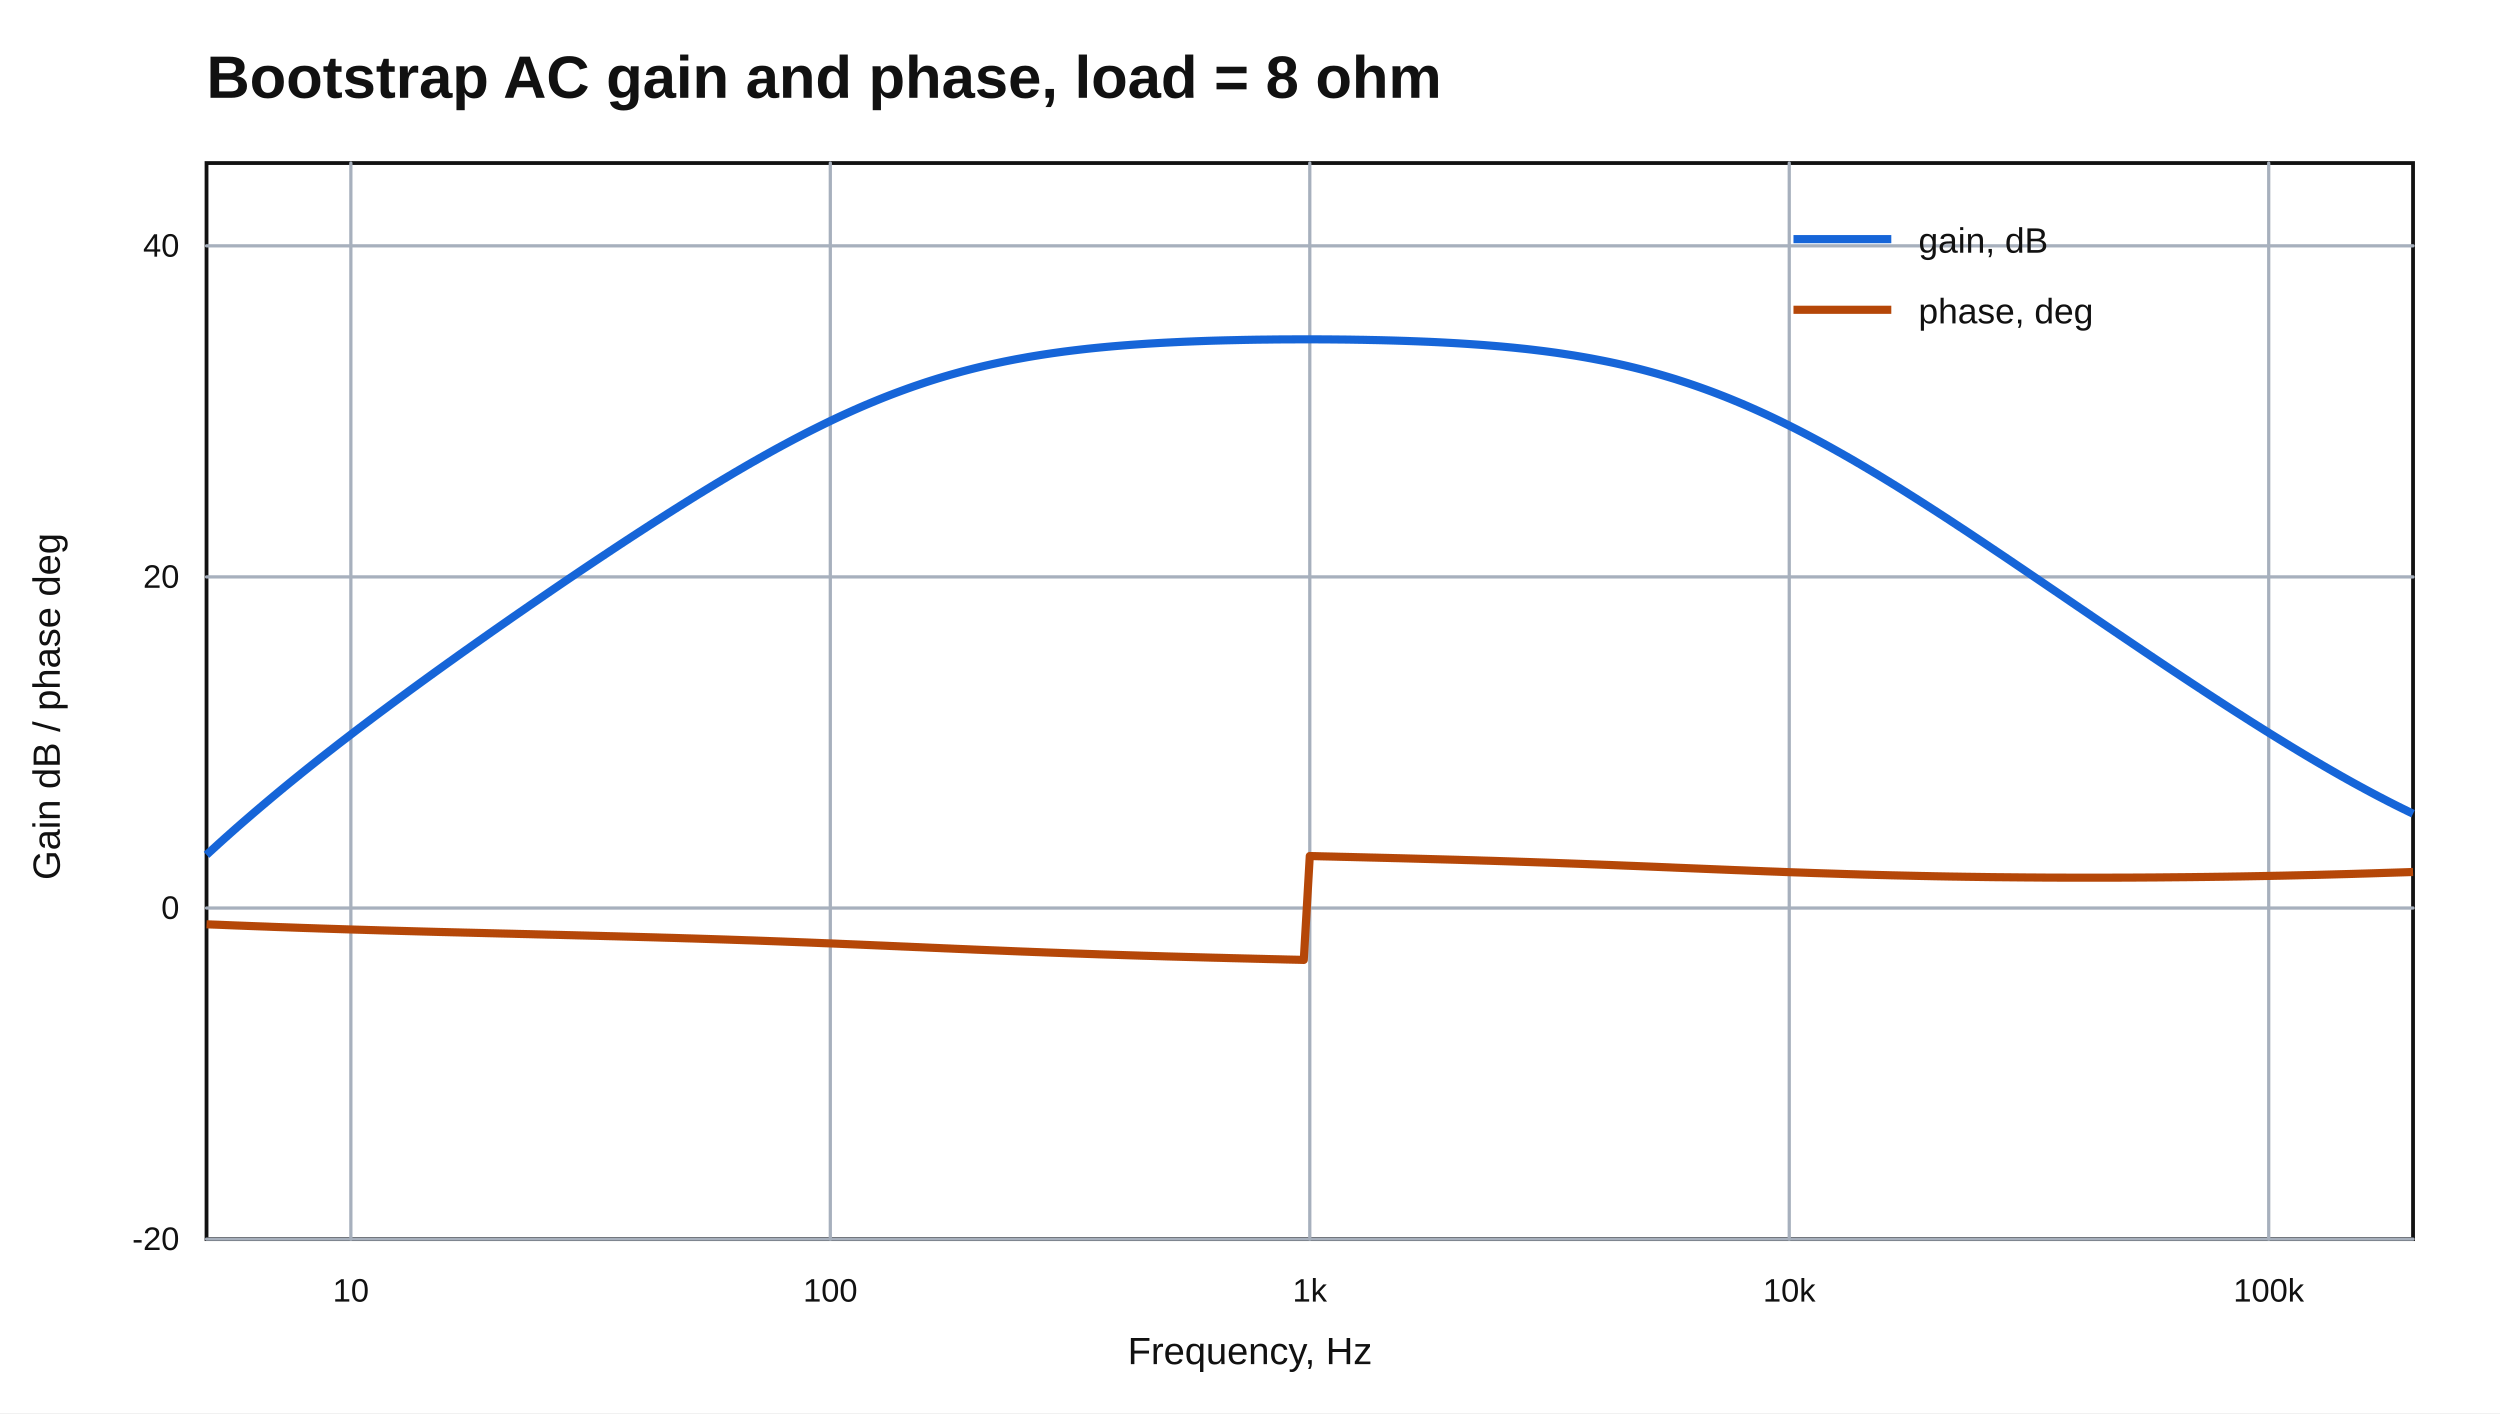
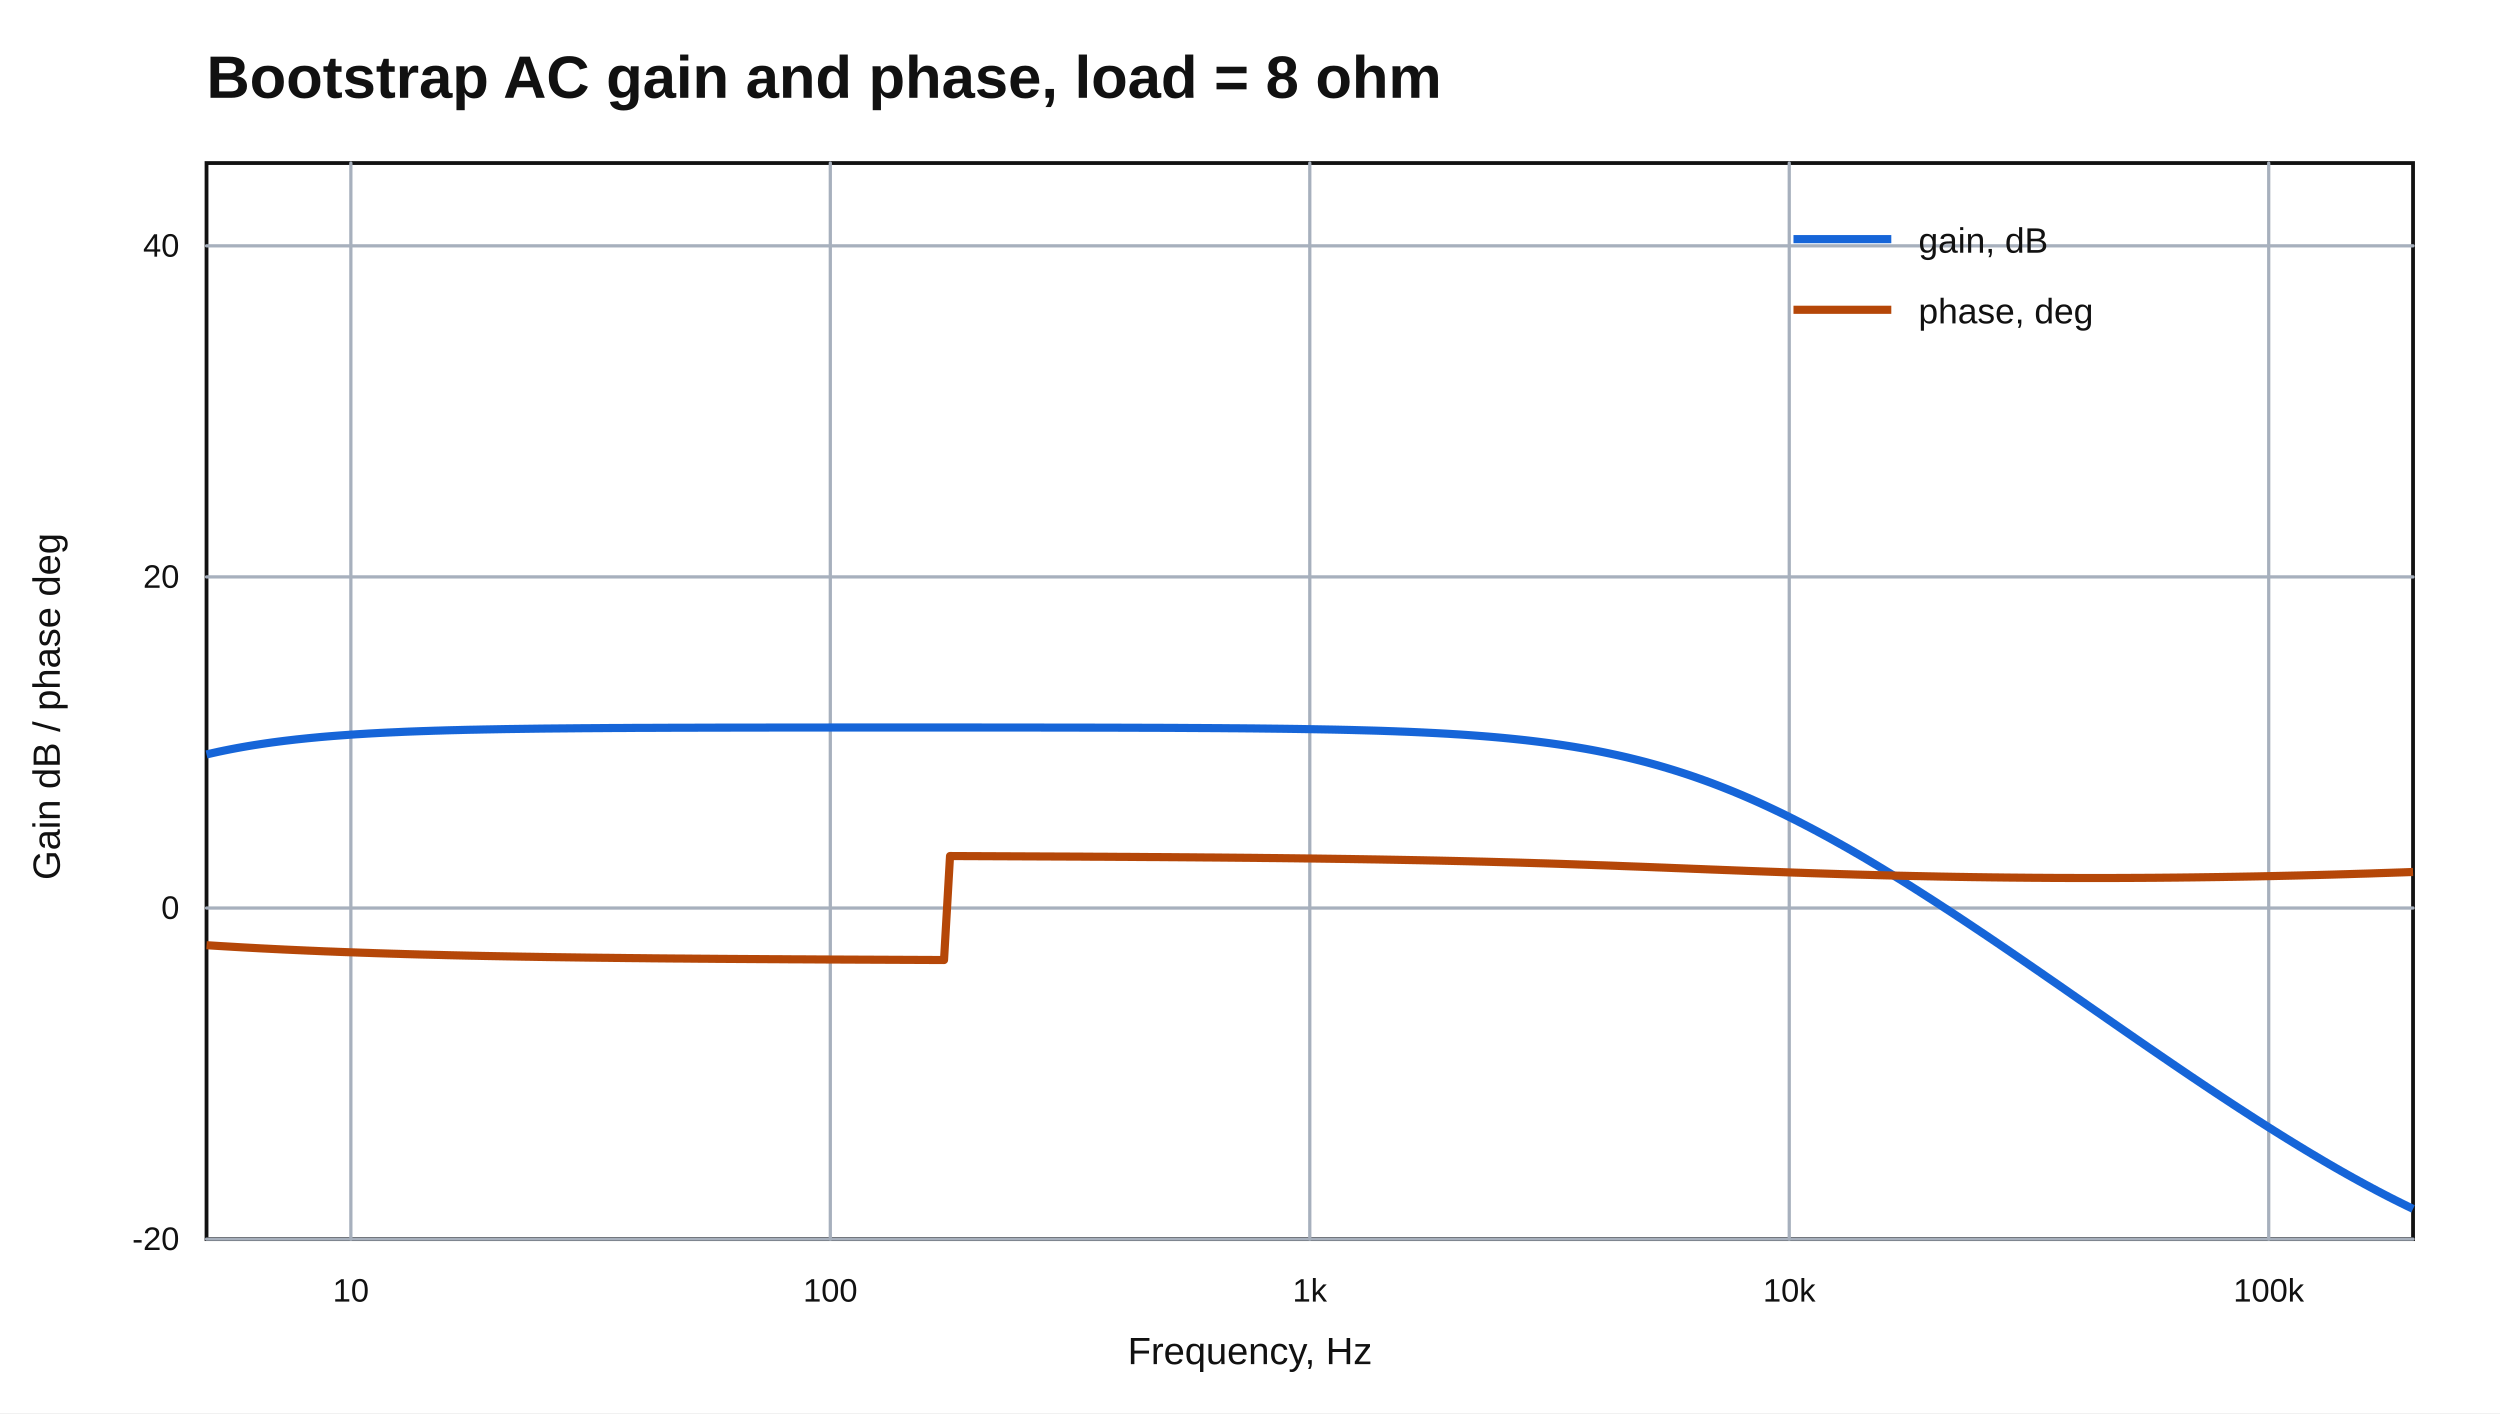
<svg xmlns="http://www.w3.org/2000/svg" width="920" height="520" viewBox="0 0 920 520">
  <defs>
    <style>
.wire{stroke:#111;stroke-width:2.6;fill:none;stroke-linecap:round;stroke-linejoin:round}
.thin{stroke:#a7b0bd;stroke-width:1.2;fill:none;stroke-linecap:round;stroke-linejoin:round}
.axis{stroke:#111;stroke-width:1.4;fill:none}
.blue{stroke:#1665d8;stroke-width:3;fill:none;stroke-linecap:round;stroke-linejoin:round}
.green{stroke:#13795b;stroke-width:3;fill:none;stroke-linecap:round;stroke-linejoin:round}
.orange{stroke:#b54708;stroke-width:3;fill:none;stroke-linecap:round;stroke-linejoin:round}
.node{fill:#111;stroke:none}
</style>
  </defs>
  <rect width="100%" height="100%" fill="#fff" />
  <text x="76" y="36" font-family="Arial, Helvetica, sans-serif" font-size="22" font-weight="700" text-anchor="start" fill="#111">Bootstrap AC gain and phase, load = 8 ohm</text>
  <rect x="76" y="60" width="812" height="396" fill="#fff" stroke="#111" stroke-width="1.4" />
  <line x1="129.115" y1="60" x2="129.115" y2="456" class="thin" />
  <text x="129.115" y="479" font-family="Arial, Helvetica, sans-serif" font-size="12" font-weight="400" text-anchor="middle" fill="#111">10</text>
  <line x1="305.557" y1="60" x2="305.557" y2="456" class="thin" />
  <text x="305.557" y="479" font-family="Arial, Helvetica, sans-serif" font-size="12" font-weight="400" text-anchor="middle" fill="#111">100</text>
  <line x1="482" y1="60" x2="482" y2="456" class="thin" />
  <text x="482" y="479" font-family="Arial, Helvetica, sans-serif" font-size="12" font-weight="400" text-anchor="middle" fill="#111">1k</text>
  <line x1="658.443" y1="60" x2="658.443" y2="456" class="thin" />
  <text x="658.443" y="479" font-family="Arial, Helvetica, sans-serif" font-size="12" font-weight="400" text-anchor="middle" fill="#111">10k</text>
  <line x1="834.885" y1="60" x2="834.885" y2="456" class="thin" />
  <text x="834.885" y="479" font-family="Arial, Helvetica, sans-serif" font-size="12" font-weight="400" text-anchor="middle" fill="#111">100k</text>
  <line x1="76" y1="456" x2="888" y2="456" class="thin" />
  <text x="66" y="460" font-family="Arial, Helvetica, sans-serif" font-size="12" font-weight="400" text-anchor="end" fill="#111">-20</text>
  <line x1="76" y1="334.154" x2="888" y2="334.154" class="thin" />
  <text x="66" y="338.154" font-family="Arial, Helvetica, sans-serif" font-size="12" font-weight="400" text-anchor="end" fill="#111">0</text>
  <line x1="76" y1="212.308" x2="888" y2="212.308" class="thin" />
  <text x="66" y="216.308" font-family="Arial, Helvetica, sans-serif" font-size="12" font-weight="400" text-anchor="end" fill="#111">20</text>
  <line x1="76" y1="90.462" x2="888" y2="90.462" class="thin" />
  <text x="66" y="94.462" font-family="Arial, Helvetica, sans-serif" font-size="12" font-weight="400" text-anchor="end" fill="#111">40</text>
-   <polyline points="76.00,314.59 78.21,312.57 80.41,310.56 82.62,308.57 84.83,306.60 87.03,304.65 89.24,302.72 91.45,300.81 93.65,298.91 95.86,297.03 98.07,295.16 100.27,293.31 102.48,291.47 104.68,289.65 106.89,287.84 109.10,286.05 111.30,284.27 113.51,282.50 115.72,280.74 117.92,278.99 120.13,277.26 122.34,275.54 124.54,273.82 126.75,272.12 128.96,270.43 131.16,268.74 133.37,267.07 135.58,265.40 137.78,263.74 139.99,262.09 142.20,260.45 144.40,258.81 146.61,257.18 148.82,255.56 151.02,253.94 153.23,252.33 155.43,250.73 157.64,249.13 159.85,247.53 162.05,245.95 164.26,244.36 166.47,242.79 168.67,241.21 170.88,239.64 173.09,238.08 175.29,236.52 177.50,234.97 179.71,233.41 181.91,231.87 184.12,230.33 186.33,228.79 188.53,227.25 190.74,225.72 192.95,224.20 195.15,222.67 197.36,221.16 199.57,219.64 201.77,218.13 203.98,216.62 206.18,215.12 208.39,213.62 210.60,212.13 212.80,210.64 215.01,209.15 217.22,207.67 219.42,206.20 221.63,204.73 223.84,203.26 226.04,201.80 228.25,200.34 230.46,198.89 232.66,197.45 234.87,196.01 237.08,194.58 239.28,193.15 241.49,191.73 243.70,190.32 245.90,188.91 248.11,187.51 250.32,186.12 252.52,184.74 254.73,183.36 256.93,181.99 259.14,180.64 261.35,179.29 263.55,177.95 265.76,176.62 267.97,175.31 270.17,174.00 272.38,172.71 274.59,171.42 276.79,170.15 279.00,168.90 281.21,167.65 283.41,166.42 285.62,165.20 287.83,164.00 290.03,162.82 292.24,161.64 294.45,160.49 296.65,159.35 298.86,158.23 301.07,157.13 303.27,156.04 305.48,154.97 307.68,153.92 309.89,152.89 312.10,151.88 314.30,150.89 316.51,149.92 318.72,148.97 320.92,148.05 323.13,147.14 325.34,146.25 327.54,145.39 329.75,144.55 331.96,143.73 334.16,142.93 336.37,142.15 338.58,141.40 340.78,140.66 342.99,139.95 345.20,139.26 347.40,138.60 349.61,137.95 351.82,137.33 354.02,136.72 356.23,136.14 358.43,135.58 360.64,135.04 362.85,134.52 365.05,134.02 367.26,133.54 369.47,133.07 371.67,132.63 373.88,132.20 376.09,131.80 378.29,131.40 380.50,131.03 382.71,130.67 384.91,130.33 387.12,130.00 389.33,129.69 391.53,129.39 393.74,129.11 395.95,128.84 398.15,128.58 400.36,128.33 402.57,128.10 404.77,127.88 406.98,127.67 409.18,127.47 411.39,127.28 413.60,127.10 415.80,126.93 418.01,126.77 420.22,126.62 422.42,126.47 424.63,126.34 426.84,126.21 429.04,126.09 431.25,125.98 433.46,125.87 435.66,125.77 437.87,125.68 440.08,125.59 442.28,125.51 444.49,125.43 446.70,125.36 448.90,125.30 451.11,125.24 453.32,125.19 455.52,125.14 457.73,125.09 459.93,125.05 462.14,125.01 464.35,124.98 466.55,124.96 468.76,124.93 470.97,124.91 473.17,124.90 475.38,124.89 477.59,124.88 479.79,124.88 482.00,124.88 484.21,124.88 486.41,124.89 488.62,124.90 490.83,124.92 493.03,124.94 495.24,124.96 497.45,124.99 499.65,125.03 501.86,125.06 504.07,125.11 506.27,125.15 508.48,125.20 510.68,125.26 512.89,125.32 515.10,125.39 517.30,125.46 519.51,125.54 521.72,125.62 523.92,125.71 526.13,125.80 528.34,125.90 530.54,126.01 532.75,126.13 534.96,126.25 537.16,126.38 539.37,126.52 541.58,126.67 543.78,126.82 545.99,126.98 548.20,127.16 550.40,127.34 552.61,127.53 554.82,127.74 557.02,127.95 559.23,128.18 561.43,128.41 563.64,128.66 565.85,128.93 568.05,129.20 570.26,129.49 572.47,129.79 574.67,130.11 576.88,130.45 579.09,130.79 581.29,131.16 583.50,131.54 585.71,131.94 587.91,132.36 590.12,132.79 592.33,133.24 594.53,133.71 596.74,134.20 598.95,134.71 601.15,135.24 603.36,135.79 605.57,136.37 607.77,136.96 609.98,137.57 612.18,138.21 614.39,138.87 616.60,139.54 618.80,140.25 621.01,140.97 623.22,141.72 625.42,142.49 627.63,143.28 629.84,144.09 632.04,144.93 634.25,145.79 636.46,146.67 638.66,147.58 640.87,148.50 643.08,149.45 645.28,150.42 647.49,151.41 649.70,152.42 651.90,153.45 654.11,154.51 656.32,155.58 658.52,156.67 660.73,157.78 662.93,158.91 665.14,160.06 667.35,161.23 669.55,162.41 671.76,163.61 673.97,164.83 676.17,166.06 678.38,167.31 680.59,168.57 682.79,169.85 685.00,171.14 687.21,172.45 689.41,173.76 691.62,175.09 693.83,176.44 696.03,177.79 698.24,179.15 700.45,180.53 702.65,181.92 704.86,183.31 707.07,184.72 709.27,186.13 711.48,187.55 713.68,188.98 715.89,190.41 718.10,191.86 720.30,193.31 722.51,194.76 724.72,196.22 726.92,197.69 729.13,199.16 731.34,200.64 733.54,202.12 735.75,203.60 737.96,205.08 740.16,206.57 742.37,208.07 744.58,209.56 746.78,211.06 748.99,212.56 751.20,214.06 753.40,215.56 755.61,217.06 757.82,218.56 760.02,220.06 762.23,221.57 764.43,223.07 766.64,224.57 768.85,226.07 771.05,227.57 773.26,229.07 775.47,230.57 777.67,232.06 779.88,233.56 782.09,235.05 784.29,236.54 786.50,238.03 788.71,239.52 790.91,241.00 793.12,242.48 795.33,243.96 797.53,245.43 799.74,246.90 801.95,248.37 804.15,249.83 806.36,251.29 808.57,252.74 810.77,254.19 812.98,255.64 815.18,257.07 817.39,258.51 819.60,259.94 821.80,261.36 824.01,262.77 826.22,264.18 828.42,265.59 830.63,266.98 832.84,268.37 835.04,269.75 837.25,271.12 839.46,272.48 841.66,273.84 843.87,275.18 846.08,276.52 848.28,277.84 850.49,279.16 852.70,280.46 854.90,281.75 857.11,283.03 859.32,284.30 861.52,285.56 863.73,286.80 865.93,288.03 868.14,289.24 870.35,290.44 872.55,291.62 874.76,292.79 876.97,293.94 879.17,295.08 881.38,296.20 883.59,297.30 885.79,298.38 888.00,299.45" fill="none" stroke="#1665d8" stroke-width="3" stroke-linejoin="round" />
+   <polyline points="76.00,277.64 78.21,277.13 80.41,276.64 82.62,276.18 84.83,275.74 87.03,275.32 89.24,274.92 91.45,274.54 93.65,274.18 95.86,273.84 98.07,273.51 100.27,273.20 102.48,272.91 104.68,272.63 106.89,272.37 109.10,272.11 111.30,271.88 113.51,271.65 115.72,271.44 117.92,271.23 120.13,271.04 122.34,270.86 124.54,270.69 126.75,270.53 128.96,270.37 131.16,270.22 133.37,270.09 135.58,269.95 137.78,269.83 139.99,269.71 142.20,269.60 144.40,269.50 146.61,269.40 148.82,269.30 151.02,269.21 153.23,269.13 155.43,269.05 157.64,268.98 159.85,268.90 162.05,268.84 164.26,268.77 166.47,268.71 168.67,268.66 170.88,268.60 173.09,268.55 175.29,268.51 177.50,268.46 179.71,268.42 181.91,268.38 184.12,268.34 186.33,268.30 188.53,268.27 190.74,268.24 192.95,268.21 195.15,268.18 197.36,268.15 199.57,268.12 201.77,268.10 203.98,268.08 206.18,268.06 208.39,268.04 210.60,268.02 212.80,268.00 215.01,267.98 217.22,267.97 219.42,267.95 221.63,267.94 223.84,267.92 226.04,267.91 228.25,267.90 230.46,267.89 232.66,267.87 234.87,267.86 237.08,267.85 239.28,267.85 241.49,267.84 243.70,267.83 245.90,267.82 248.11,267.81 250.32,267.81 252.52,267.80 254.73,267.80 256.93,267.79 259.14,267.78 261.35,267.78 263.55,267.77 265.76,267.77 267.97,267.77 270.17,267.76 272.38,267.76 274.59,267.75 276.79,267.75 279.00,267.75 281.21,267.75 283.41,267.74 285.62,267.74 287.83,267.74 290.03,267.74 292.24,267.73 294.45,267.73 296.65,267.73 298.86,267.73 301.07,267.73 303.27,267.73 305.48,267.72 307.68,267.72 309.89,267.72 312.10,267.72 314.30,267.72 316.51,267.72 318.72,267.72 320.92,267.72 323.13,267.72 325.34,267.72 327.54,267.72 329.75,267.72 331.96,267.72 334.16,267.72 336.37,267.72 338.58,267.72 340.78,267.72 342.99,267.72 345.20,267.72 347.40,267.72 349.61,267.72 351.82,267.72 354.02,267.72 356.23,267.72 358.43,267.72 360.64,267.72 362.85,267.73 365.05,267.73 367.26,267.73 369.47,267.73 371.67,267.73 373.88,267.73 376.09,267.74 378.29,267.74 380.50,267.74 382.71,267.74 384.91,267.75 387.12,267.75 389.33,267.75 391.53,267.75 393.74,267.76 395.95,267.76 398.15,267.77 400.36,267.77 402.57,267.77 404.77,267.78 406.98,267.78 409.18,267.79 411.39,267.79 413.60,267.80 415.80,267.81 418.01,267.81 420.22,267.82 422.42,267.83 424.63,267.84 426.84,267.84 429.04,267.85 431.25,267.86 433.46,267.87 435.66,267.88 437.87,267.90 440.08,267.91 442.28,267.92 444.49,267.93 446.70,267.95 448.90,267.96 451.11,267.98 453.32,268.00 455.52,268.01 457.73,268.03 459.93,268.05 462.14,268.07 464.35,268.10 466.55,268.12 468.76,268.15 470.97,268.17 473.17,268.20 475.38,268.23 477.59,268.26 479.79,268.30 482.00,268.33 484.21,268.37 486.41,268.41 488.62,268.45 490.83,268.49 493.03,268.54 495.24,268.59 497.45,268.64 499.65,268.70 501.86,268.76 504.07,268.82 506.27,268.88 508.48,268.95 510.68,269.03 512.89,269.10 515.10,269.19 517.30,269.27 519.51,269.36 521.72,269.46 523.92,269.56 526.13,269.67 528.34,269.78 530.54,269.90 532.75,270.02 534.96,270.16 537.16,270.29 539.37,270.44 541.58,270.60 543.78,270.76 545.99,270.93 548.20,271.11 550.40,271.30 552.61,271.50 554.82,271.71 557.02,271.93 559.23,272.16 561.43,272.40 563.64,272.66 565.85,272.93 568.05,273.21 570.26,273.50 572.47,273.81 574.67,274.13 576.88,274.47 579.09,274.82 581.29,275.19 583.50,275.57 585.71,275.97 587.91,276.39 590.12,276.83 592.33,277.29 594.53,277.76 596.74,278.25 598.95,278.76 601.15,279.30 603.36,279.85 605.57,280.42 607.77,281.02 609.98,281.63 612.18,282.27 614.39,282.93 616.60,283.61 618.80,284.31 621.01,285.03 623.22,285.78 625.42,286.55 627.63,287.34 629.84,288.15 632.04,288.99 634.25,289.85 636.46,290.73 638.66,291.63 640.87,292.55 643.08,293.50 645.28,294.46 647.49,295.45 649.70,296.46 651.90,297.49 654.11,298.54 656.32,299.60 658.52,300.69 660.73,301.80 662.93,302.92 665.14,304.06 667.35,305.22 669.55,306.40 671.76,307.59 673.97,308.80 676.17,310.03 678.38,311.27 680.59,312.52 682.79,313.80 685.00,315.08 687.21,316.38 689.41,317.69 691.62,319.01 693.83,320.35 696.03,321.69 698.24,323.05 700.45,324.42 702.65,325.80 704.86,327.19 707.07,328.60 709.27,330.01 711.48,331.42 713.68,332.85 715.89,334.29 718.10,335.73 720.30,337.18 722.51,338.64 724.72,340.11 726.92,341.58 729.13,343.06 731.34,344.54 733.54,346.03 735.75,347.53 737.96,349.03 740.16,350.53 742.37,352.04 744.58,353.55 746.78,355.07 748.99,356.59 751.20,358.11 753.40,359.64 755.61,361.16 757.82,362.69 760.02,364.22 762.23,365.76 764.43,367.29 766.64,368.82 768.85,370.36 771.05,371.89 773.26,373.42 775.47,374.96 777.67,376.49 779.88,378.02 782.09,379.55 784.29,381.07 786.50,382.60 788.71,384.12 790.91,385.64 793.12,387.15 795.33,388.67 797.53,390.17 799.74,391.68 801.95,393.18 804.15,394.67 806.36,396.17 808.57,397.65 810.77,399.13 812.98,400.61 815.18,402.07 817.39,403.54 819.60,404.99 821.80,406.44 824.01,407.88 826.22,409.31 828.42,410.74 830.63,412.16 832.84,413.57 835.04,414.97 837.25,416.36 839.46,417.74 841.66,419.11 843.87,420.47 846.08,421.82 848.28,423.16 850.49,424.49 852.70,425.80 854.90,427.11 857.11,428.40 859.32,429.68 861.52,430.94 863.73,432.19 865.93,433.42 868.14,434.64 870.35,435.85 872.55,437.03 874.76,438.21 876.97,439.36 879.17,440.50 881.38,441.62 883.59,442.72 885.79,443.80 888.00,444.87" fill="none" stroke="#1665d8" stroke-width="3" stroke-linejoin="round" />
  <line x1="660" y1="88" x2="696" y2="88" stroke="#1665d8" stroke-width="3" />
  <text x="706" y="93" font-family="Arial, Helvetica, sans-serif" font-size="13" font-weight="400" text-anchor="start" fill="#111">gain, dB</text>
-   <polyline points="76.00,340.14 78.21,340.23 80.41,340.31 82.62,340.40 84.83,340.49 87.03,340.58 89.24,340.66 91.45,340.75 93.65,340.83 95.86,340.91 98.07,340.99 100.27,341.08 102.48,341.16 104.68,341.23 106.89,341.31 109.10,341.39 111.30,341.47 113.51,341.54 115.72,341.61 117.92,341.69 120.13,341.76 122.34,341.83 124.54,341.90 126.75,341.97 128.96,342.04 131.16,342.11 133.37,342.17 135.58,342.24 137.78,342.30 139.99,342.37 142.20,342.43 144.40,342.49 146.61,342.55 148.82,342.61 151.02,342.67 153.23,342.73 155.43,342.79 157.64,342.85 159.85,342.91 162.05,342.97 164.26,343.02 166.47,343.08 168.67,343.13 170.88,343.19 173.09,343.24 175.29,343.30 177.50,343.35 179.71,343.41 181.91,343.46 184.12,343.52 186.33,343.57 188.53,343.62 190.74,343.68 192.95,343.73 195.15,343.78 197.36,343.84 199.57,343.89 201.77,343.95 203.98,344.00 206.18,344.05 208.39,344.11 210.60,344.16 212.80,344.22 215.01,344.27 217.22,344.33 219.42,344.38 221.63,344.44 223.84,344.50 226.04,344.55 228.25,344.61 230.46,344.67 232.66,344.73 234.87,344.79 237.08,344.85 239.28,344.91 241.49,344.97 243.70,345.04 245.90,345.10 248.11,345.16 250.32,345.23 252.52,345.30 254.73,345.36 256.93,345.43 259.14,345.50 261.35,345.57 263.55,345.64 265.76,345.71 267.97,345.78 270.17,345.86 272.38,345.93 274.59,346.01 276.79,346.08 279.00,346.16 281.21,346.24 283.41,346.32 285.62,346.40 287.83,346.48 290.03,346.57 292.24,346.65 294.45,346.74 296.65,346.82 298.86,346.91 301.07,347.00 303.27,347.09 305.48,347.17 307.68,347.26 309.89,347.36 312.10,347.45 314.30,347.54 316.51,347.63 318.72,347.73 320.92,347.82 323.13,347.92 325.34,348.01 327.54,348.11 329.75,348.20 331.96,348.30 334.16,348.39 336.37,348.49 338.58,348.58 340.78,348.68 342.99,348.78 345.20,348.87 347.40,348.97 349.61,349.06 351.82,349.16 354.02,349.25 356.23,349.34 358.43,349.44 360.64,349.53 362.85,349.62 365.05,349.71 367.26,349.80 369.47,349.89 371.67,349.98 373.88,350.07 376.09,350.16 378.29,350.24 380.50,350.33 382.71,350.41 384.91,350.50 387.12,350.58 389.33,350.66 391.53,350.74 393.74,350.82 395.95,350.90 398.15,350.97 400.36,351.05 402.57,351.12 404.77,351.20 406.98,351.27 409.18,351.34 411.39,351.41 413.60,351.48 415.80,351.55 418.01,351.62 420.22,351.69 422.42,351.75 424.63,351.82 426.84,351.88 429.04,351.95 431.25,352.01 433.46,352.07 435.66,352.13 437.87,352.19 440.08,352.25 442.28,352.31 444.49,352.37 446.70,352.43 448.90,352.48 451.11,352.54 453.32,352.60 455.52,352.65 457.73,352.71 459.93,352.76 462.14,352.82 464.35,352.87 466.55,352.93 468.76,352.98 470.97,353.03 473.17,353.09 475.38,353.14 477.59,353.19 479.79,353.25 482.00,315.02 484.21,315.07 486.41,315.13 488.62,315.18 490.83,315.23 493.03,315.29 495.24,315.34 497.45,315.39 499.65,315.45 501.86,315.50 504.07,315.56 506.27,315.61 508.48,315.67 510.68,315.72 512.89,315.78 515.10,315.83 517.30,315.89 519.51,315.95 521.72,316.01 523.92,316.07 526.13,316.13 528.34,316.19 530.54,316.25 532.75,316.31 534.96,316.37 537.16,316.43 539.37,316.50 541.58,316.56 543.78,316.63 545.99,316.70 548.20,316.76 550.40,316.83 552.61,316.90 554.82,316.97 557.02,317.04 559.23,317.12 561.43,317.19 563.64,317.26 565.85,317.34 568.05,317.41 570.26,317.49 572.47,317.57 574.67,317.65 576.88,317.73 579.09,317.81 581.29,317.89 583.50,317.97 585.71,318.06 587.91,318.14 590.12,318.23 592.33,318.31 594.53,318.40 596.74,318.49 598.95,318.58 601.15,318.66 603.36,318.75 605.57,318.84 607.77,318.93 609.98,319.02 612.18,319.11 614.39,319.20 616.60,319.30 618.80,319.39 621.01,319.48 623.22,319.57 625.42,319.66 627.63,319.75 629.84,319.84 632.04,319.93 634.25,320.02 636.46,320.11 638.66,320.20 640.87,320.28 643.08,320.37 645.28,320.46 647.49,320.54 649.70,320.63 651.90,320.71 654.11,320.79 656.32,320.88 658.52,320.96 660.73,321.04 662.93,321.11 665.14,321.19 667.35,321.27 669.55,321.34 671.76,321.41 673.97,321.48 676.17,321.55 678.38,321.62 680.59,321.69 682.79,321.75 685.00,321.82 687.21,321.88 689.41,321.94 691.62,322.00 693.83,322.05 696.03,322.11 698.24,322.16 700.45,322.21 702.65,322.26 704.86,322.31 707.07,322.36 709.27,322.40 711.48,322.45 713.68,322.49 715.89,322.53 718.10,322.57 720.30,322.60 722.51,322.64 724.72,322.67 726.92,322.70 729.13,322.73 731.34,322.76 733.54,322.79 735.75,322.81 737.96,322.83 740.16,322.85 742.37,322.87 744.58,322.89 746.78,322.91 748.99,322.92 751.20,322.94 753.40,322.95 755.61,322.96 757.82,322.97 760.02,322.97 762.23,322.98 764.43,322.98 766.64,322.98 768.85,322.98 771.05,322.98 773.26,322.98 775.47,322.98 777.67,322.97 779.88,322.97 782.09,322.96 784.29,322.95 786.50,322.94 788.71,322.93 790.91,322.91 793.12,322.90 795.33,322.88 797.53,322.86 799.74,322.84 801.95,322.82 804.15,322.80 806.36,322.78 808.57,322.75 810.77,322.73 812.98,322.70 815.18,322.67 817.39,322.64 819.60,322.61 821.80,322.57 824.01,322.54 826.22,322.50 828.42,322.46 830.63,322.42 832.84,322.38 835.04,322.34 837.25,322.29 839.46,322.25 841.66,322.20 843.87,322.15 846.08,322.10 848.28,322.05 850.49,322.00 852.70,321.95 854.90,321.89 857.11,321.83 859.32,321.77 861.52,321.71 863.73,321.65 865.93,321.59 868.14,321.52 870.35,321.46 872.55,321.39 874.76,321.32 876.97,321.25 879.17,321.18 881.38,321.11 883.59,321.04 885.79,320.97 888.00,320.89" fill="none" stroke="#b54708" stroke-width="3" stroke-linejoin="round" />
+   <polyline points="76.00,347.83 78.21,347.97 80.41,348.11 82.62,348.24 84.83,348.37 87.03,348.50 89.24,348.63 91.45,348.75 93.65,348.87 95.86,348.99 98.07,349.10 100.27,349.21 102.48,349.32 104.68,349.43 106.89,349.53 109.10,349.63 111.30,349.73 113.51,349.83 115.72,349.92 117.92,350.02 120.13,350.11 122.34,350.19 124.54,350.28 126.75,350.36 128.96,350.44 131.16,350.52 133.37,350.60 135.58,350.67 137.78,350.75 139.99,350.82 142.20,350.89 144.40,350.96 146.61,351.02 148.82,351.09 151.02,351.15 153.23,351.21 155.43,351.27 157.64,351.32 159.85,351.38 162.05,351.43 164.26,351.49 166.47,351.54 168.67,351.59 170.88,351.64 173.09,351.69 175.29,351.73 177.50,351.78 179.71,351.82 181.91,351.86 184.12,351.90 186.33,351.94 188.53,351.98 190.74,352.02 192.95,352.06 195.15,352.09 197.36,352.13 199.57,352.16 201.77,352.20 203.98,352.23 206.18,352.26 208.39,352.29 210.60,352.32 212.80,352.35 215.01,352.38 217.22,352.41 219.42,352.43 221.63,352.46 223.84,352.48 226.04,352.51 228.25,352.53 230.46,352.56 232.66,352.58 234.87,352.60 237.08,352.62 239.28,352.65 241.49,352.67 243.70,352.69 245.90,352.71 248.11,352.73 250.32,352.74 252.52,352.76 254.73,352.78 256.93,352.80 259.14,352.81 261.35,352.83 263.55,352.85 265.76,352.86 267.97,352.88 270.17,352.89 272.38,352.91 274.59,352.92 276.79,352.94 279.00,352.95 281.21,352.96 283.41,352.98 285.62,352.99 287.83,353.00 290.03,353.02 292.24,353.03 294.45,353.04 296.65,353.05 298.86,353.06 301.07,353.08 303.27,353.09 305.48,353.10 307.68,353.11 309.89,353.12 312.10,353.13 314.30,353.14 316.51,353.15 318.72,353.16 320.92,353.17 323.13,353.18 325.34,353.19 327.54,353.20 329.75,353.21 331.96,353.22 334.16,353.23 336.37,353.24 338.58,353.25 340.78,353.26 342.99,353.27 345.20,353.28 347.40,353.29 349.61,315.02 351.82,315.03 354.02,315.04 356.23,315.05 358.43,315.06 360.64,315.07 362.85,315.08 365.05,315.09 367.26,315.10 369.47,315.11 371.67,315.12 373.88,315.13 376.09,315.14 378.29,315.15 380.50,315.16 382.71,315.17 384.91,315.18 387.12,315.19 389.33,315.20 391.53,315.21 393.74,315.22 395.95,315.23 398.15,315.24 400.36,315.26 402.57,315.27 404.77,315.28 406.98,315.29 409.18,315.30 411.39,315.32 413.60,315.33 415.80,315.34 418.01,315.36 420.22,315.37 422.42,315.39 424.63,315.40 426.84,315.41 429.04,315.43 431.25,315.44 433.46,315.46 435.66,315.48 437.87,315.49 440.08,315.51 442.28,315.53 444.49,315.55 446.70,315.56 448.90,315.58 451.11,315.60 453.32,315.62 455.52,315.64 457.73,315.66 459.93,315.68 462.14,315.70 464.35,315.73 466.55,315.75 468.76,315.77 470.97,315.79 473.17,315.82 475.38,315.84 477.59,315.87 479.79,315.90 482.00,315.92 484.21,315.95 486.41,315.98 488.62,316.01 490.83,316.04 493.03,316.07 495.24,316.10 497.45,316.13 499.65,316.17 501.86,316.20 504.07,316.24 506.27,316.27 508.48,316.31 510.68,316.35 512.89,316.39 515.10,316.43 517.30,316.47 519.51,316.51 521.72,316.55 523.92,316.59 526.13,316.64 528.34,316.68 530.54,316.73 532.75,316.78 534.96,316.83 537.16,316.88 539.37,316.93 541.58,316.98 543.78,317.04 545.99,317.09 548.20,317.15 550.40,317.21 552.61,317.27 554.82,317.33 557.02,317.39 559.23,317.45 561.43,317.52 563.64,317.58 565.85,317.65 568.05,317.71 570.26,317.78 572.47,317.85 574.67,317.92 576.88,318.00 579.09,318.07 581.29,318.15 583.50,318.22 585.71,318.30 587.91,318.38 590.12,318.45 592.33,318.53 594.53,318.61 596.74,318.70 598.95,318.78 601.15,318.86 603.36,318.94 605.57,319.03 607.77,319.11 609.98,319.20 612.18,319.28 614.39,319.37 616.60,319.46 618.80,319.54 621.01,319.63 623.22,319.72 625.42,319.80 627.63,319.89 629.84,319.98 632.04,320.06 634.25,320.15 636.46,320.23 638.66,320.32 640.87,320.40 643.08,320.49 645.28,320.57 647.49,320.65 649.70,320.73 651.90,320.81 654.11,320.89 656.32,320.97 658.52,321.05 660.73,321.13 662.93,321.20 665.14,321.28 667.35,321.35 669.55,321.42 671.76,321.49 673.97,321.56 676.17,321.63 678.38,321.70 680.59,321.76 682.79,321.83 685.00,321.89 687.21,321.95 689.41,322.01 691.62,322.07 693.83,322.13 696.03,322.18 698.24,322.24 700.45,322.29 702.65,322.34 704.86,322.39 707.07,322.43 709.27,322.48 711.48,322.52 713.68,322.57 715.89,322.61 718.10,322.65 720.30,322.69 722.51,322.72 724.72,322.76 726.92,322.79 729.13,322.82 731.34,322.85 733.54,322.88 735.75,322.90 737.96,322.93 740.16,322.95 742.37,322.97 744.58,322.99 746.78,323.01 748.99,323.03 751.20,323.04 753.40,323.06 755.61,323.07 757.82,323.08 760.02,323.09 762.23,323.09 764.43,323.10 766.64,323.10 768.85,323.10 771.05,323.10 773.26,323.10 775.47,323.10 777.67,323.10 779.88,323.09 782.09,323.08 784.29,323.07 786.50,323.06 788.71,323.05 790.91,323.03 793.12,323.02 795.33,323.00 797.53,322.98 799.74,322.96 801.95,322.94 804.15,322.91 806.36,322.89 808.57,322.86 810.77,322.83 812.98,322.80 815.18,322.77 817.39,322.74 819.60,322.70 821.80,322.67 824.01,322.63 826.22,322.59 828.42,322.55 830.63,322.51 832.84,322.46 835.04,322.42 837.25,322.37 839.46,322.32 841.66,322.27 843.87,322.22 846.08,322.17 848.28,322.11 850.49,322.05 852.70,322.00 854.90,321.94 857.11,321.88 859.32,321.82 861.52,321.75 863.73,321.69 865.93,321.62 868.14,321.55 870.35,321.49 872.55,321.42 874.76,321.34 876.97,321.27 879.17,321.20 881.38,321.12 883.59,321.05 885.79,320.97 888.00,320.89" fill="none" stroke="#b54708" stroke-width="3" stroke-linejoin="round" />
  <line x1="660" y1="114" x2="696" y2="114" stroke="#b54708" stroke-width="3" />
  <text x="706" y="119" font-family="Arial, Helvetica, sans-serif" font-size="13" font-weight="400" text-anchor="start" fill="#111">phase, deg</text>
  <text x="460" y="502" font-family="Arial, Helvetica, sans-serif" font-size="14" font-weight="400" text-anchor="middle" fill="#111">Frequency, Hz</text>
  <text x="22" y="260" font-family="Arial, Helvetica, sans-serif" font-size="14" text-anchor="middle" fill="#111" transform="rotate(-90 22 260)">Gain dB / phase deg</text>
</svg>
